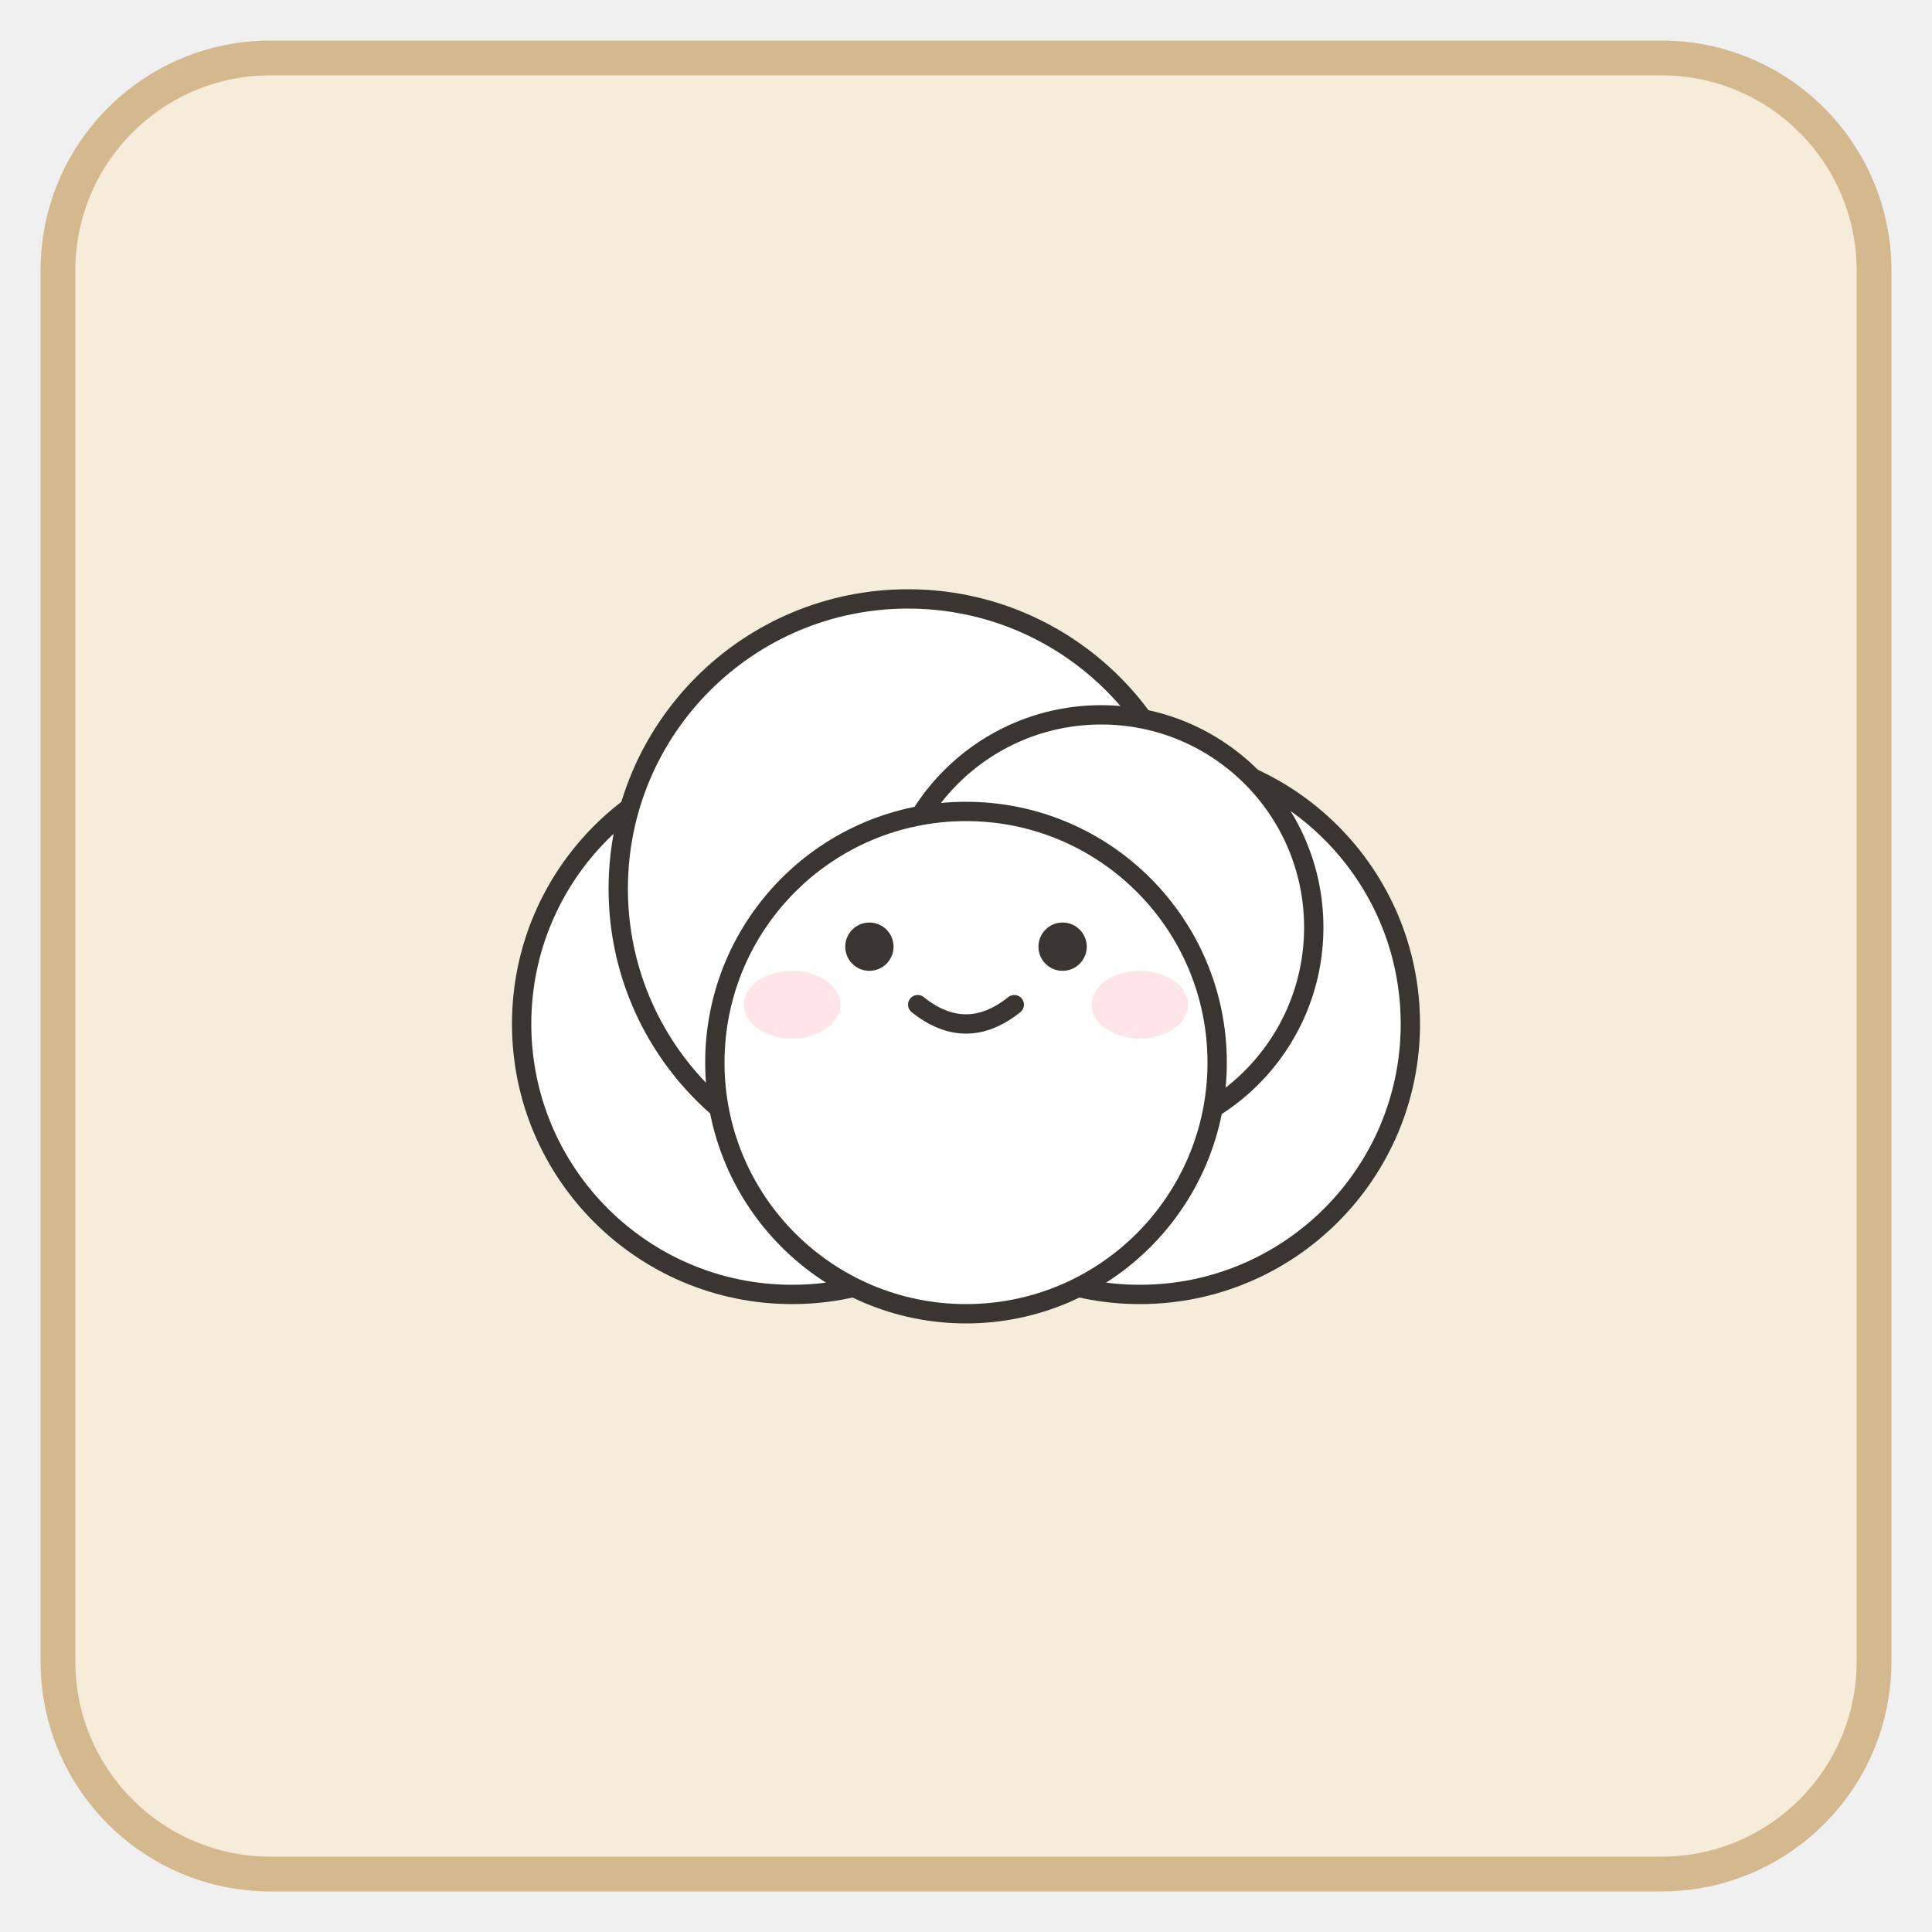
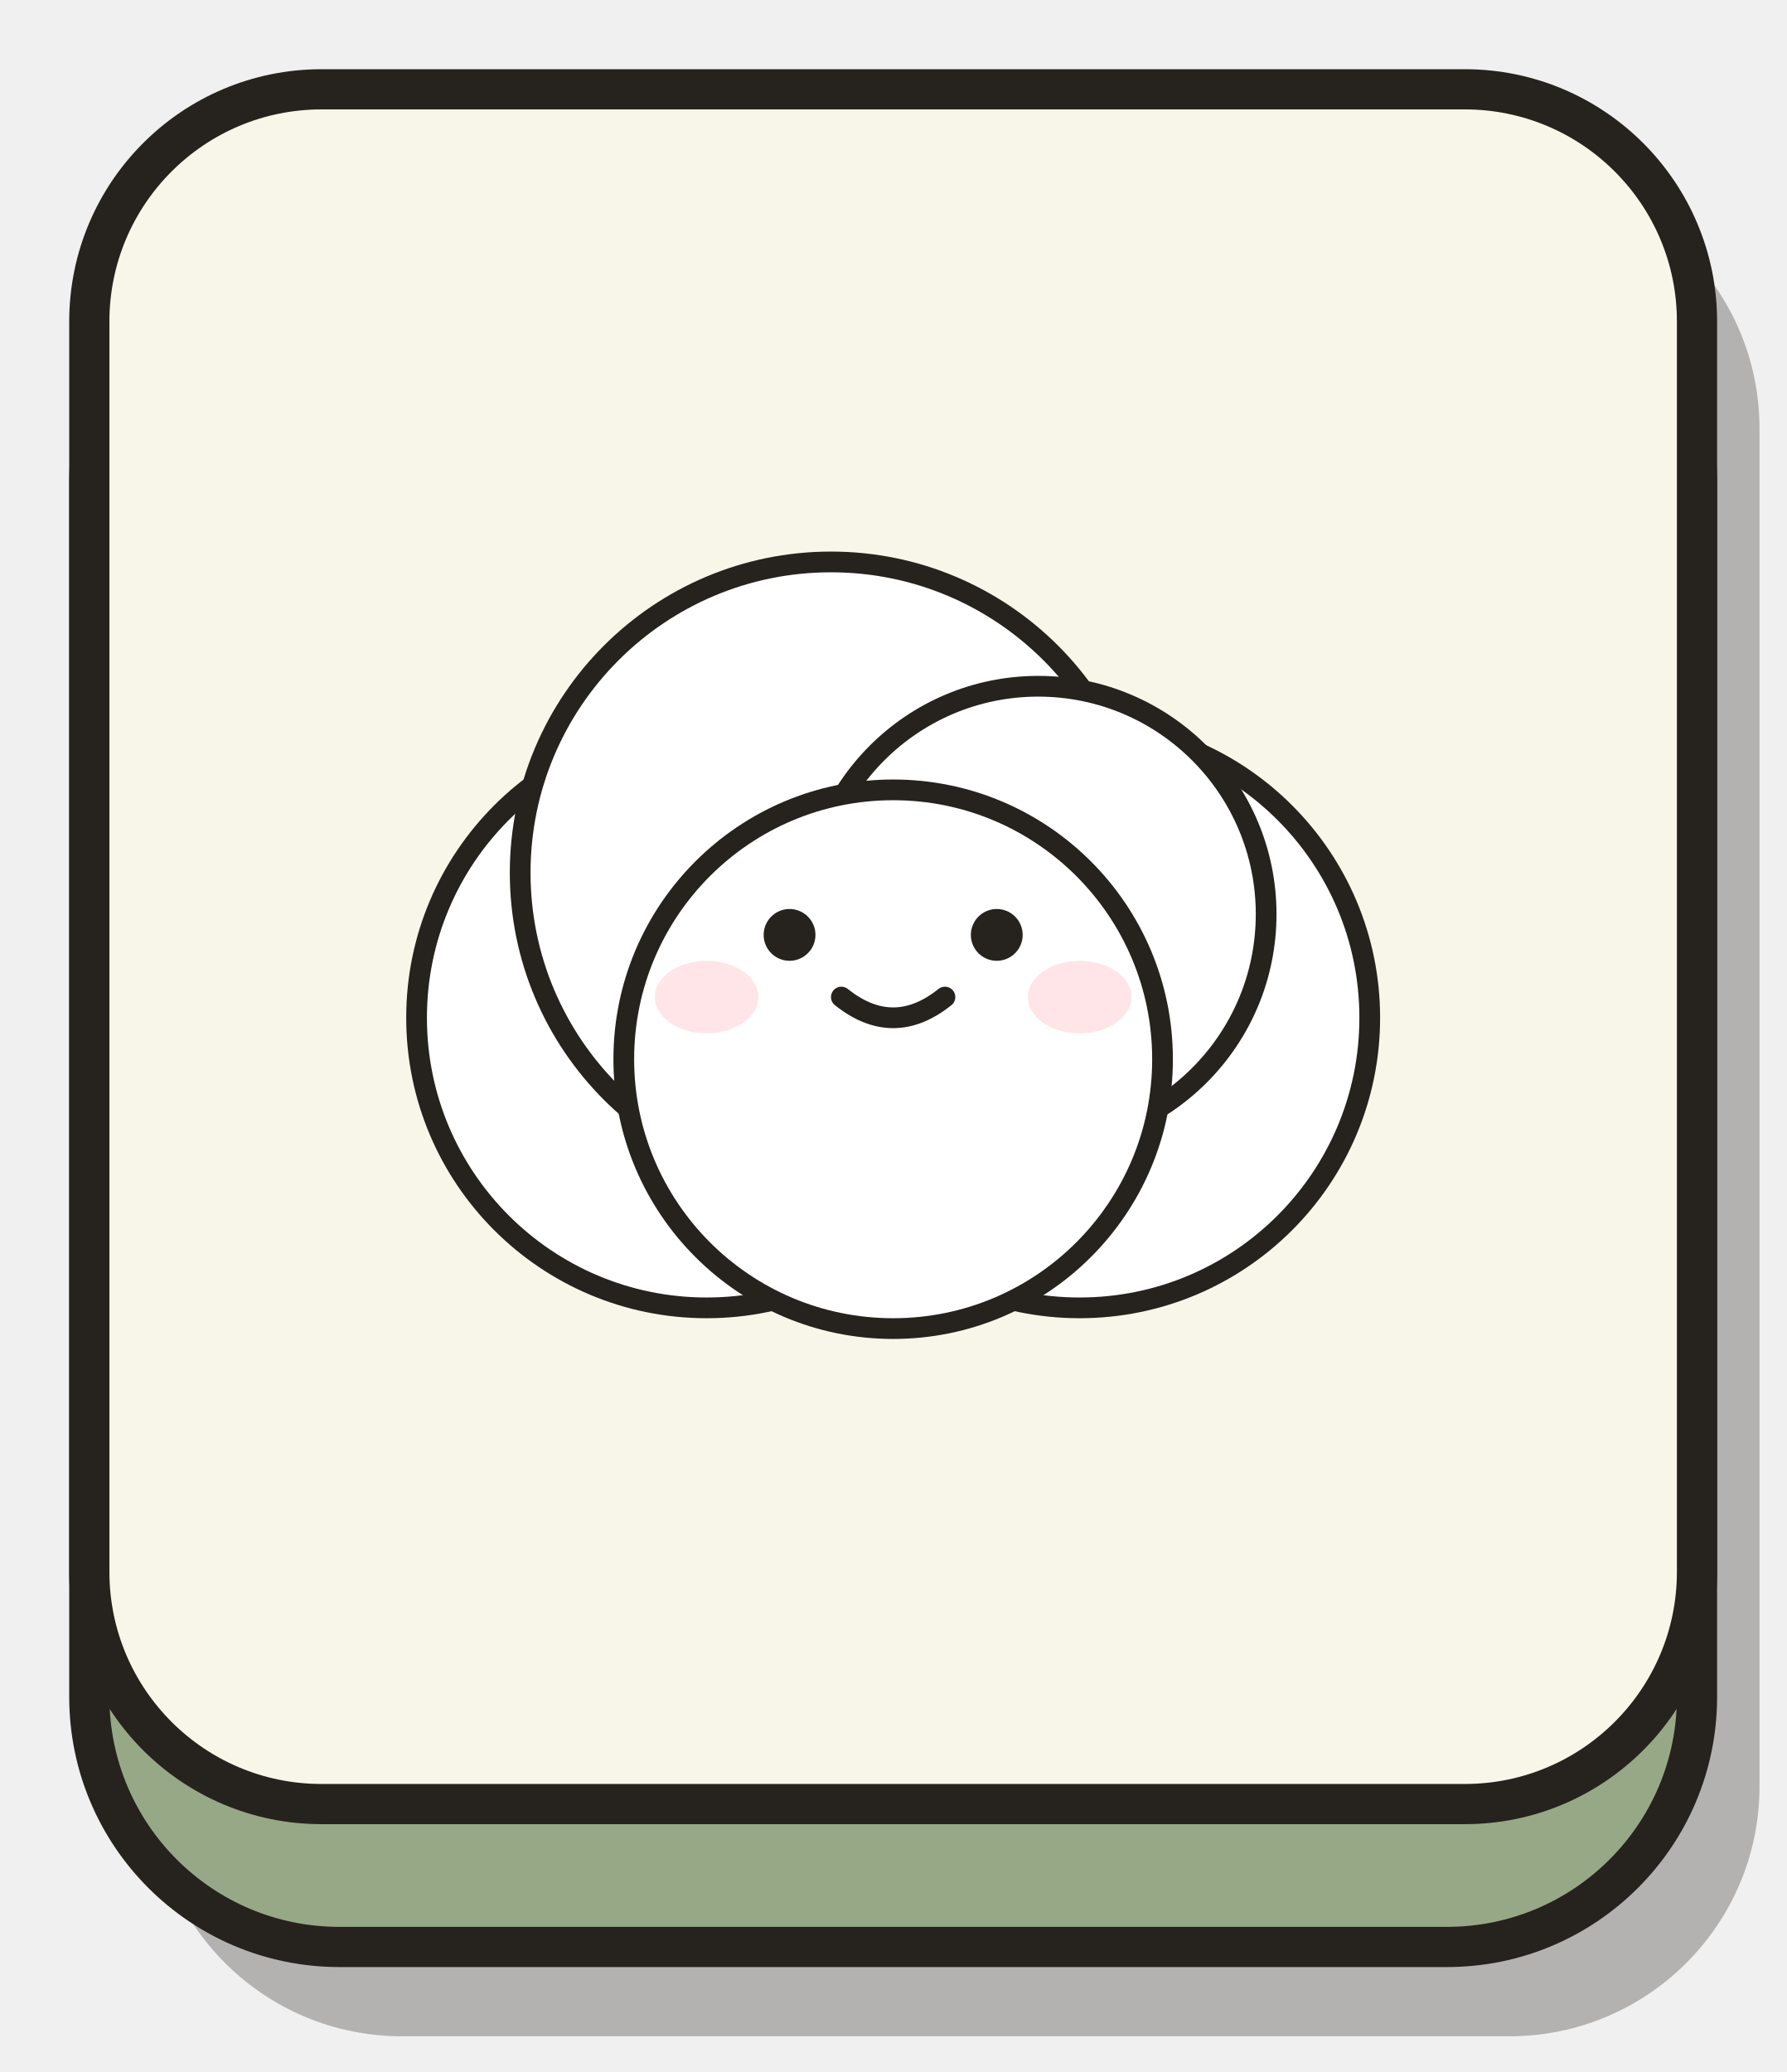
- <svg xmlns="http://www.w3.org/2000/svg" viewBox="0 0 200 200" width="200" height="200">
-   <rect x="6" y="6" width="188" height="188" rx="22" ry="22" fill="#F5EDD9" stroke="#D4B88E" stroke-width="3.6" />
-   <g transform="translate(0, 0)">
-     <circle cx="82" cy="106" r="28" fill="#FFFFFF" stroke="#3A3530" stroke-width="2" />
-     <circle cx="118" cy="106" r="28" fill="#FFFFFF" stroke="#3A3530" stroke-width="2" />
-     <circle cx="94" cy="92" r="30" fill="#FFFFFF" stroke="#3A3530" stroke-width="2" />
-     <circle cx="114" cy="96" r="22" fill="#FFFFFF" stroke="#3A3530" stroke-width="2" />
-     <circle cx="100" cy="110" r="26" fill="#FFFFFF" stroke="#3A3530" stroke-width="2" />
+ <svg xmlns="http://www.w3.org/2000/svg" viewBox="0 0 200 232" width="200" height="232">
+   <rect x="17" y="20" width="180" height="208" rx="28" ry="28" fill="#26221E" opacity="0.30" />
+   <rect x="10" y="26" width="180" height="192" rx="28" ry="28" fill="#97A886" stroke="#26221E" stroke-width="4.5" />
+   <rect x="10" y="10" width="180" height="192" rx="26" ry="26" fill="#F8F6E8" stroke="#26221E" stroke-width="4.5" />
+   <g transform="translate(100, 107) scale(1.16) translate(-100, -100)">
+     <circle cx="82" cy="106" r="28" fill="#FFFFFF" stroke="#26221E" stroke-width="2" />
+     <circle cx="118" cy="106" r="28" fill="#FFFFFF" stroke="#26221E" stroke-width="2" />
+     <circle cx="94" cy="92" r="30" fill="#FFFFFF" stroke="#26221E" stroke-width="2" />
+     <circle cx="114" cy="96" r="22" fill="#FFFFFF" stroke="#26221E" stroke-width="2" />
+     <circle cx="100" cy="110" r="26" fill="#FFFFFF" stroke="#26221E" stroke-width="2" />
    <clipPath id="cloudClip">
      <use href="#cloudBody" />
    </clipPath>
    <defs>
      <g id="cloudBody">
-         <circle cx="82" cy="106" r="28" fill="#FFFFFF" stroke="#3A3530" stroke-width="2" />
-         <circle cx="118" cy="106" r="28" fill="#FFFFFF" stroke="#3A3530" stroke-width="2" />
-         <circle cx="94" cy="92" r="30" fill="#FFFFFF" stroke="#3A3530" stroke-width="2" />
-         <circle cx="114" cy="96" r="22" fill="#FFFFFF" stroke="#3A3530" stroke-width="2" />
-         <circle cx="100" cy="110" r="26" fill="#FFFFFF" stroke="#3A3530" stroke-width="2" />
+         <circle cx="82" cy="106" r="28" fill="#FFFFFF" stroke="#26221E" stroke-width="2" />
+         <circle cx="118" cy="106" r="28" fill="#FFFFFF" stroke="#26221E" stroke-width="2" />
+         <circle cx="94" cy="92" r="30" fill="#FFFFFF" stroke="#26221E" stroke-width="2" />
+         <circle cx="114" cy="96" r="22" fill="#FFFFFF" stroke="#26221E" stroke-width="2" />
+         <circle cx="100" cy="110" r="26" fill="#FFFFFF" stroke="#26221E" stroke-width="2" />
      </g>
    </defs>
    <rect x="60" y="100" width="80" height="40" fill="#C5E8F4" opacity="0.25" clip-path="url(#cloudClip)" />
-     <circle cx="90" cy="98" r="2.5" fill="#3A3530" />
-     <circle cx="110" cy="98" r="2.5" fill="#3A3530" />
-     <path d="M95,104 Q100,108 105,104" fill="none" stroke="#3A3530" stroke-width="2" stroke-linecap="round" />
+     <circle cx="90" cy="98" r="2.5" fill="#26221E" />
+     <circle cx="110" cy="98" r="2.5" fill="#26221E" />
+     <path d="M95,104 Q100,108 105,104" fill="none" stroke="#26221E" stroke-width="2" stroke-linecap="round" />
    <ellipse cx="82" cy="104" rx="5" ry="3.5" fill="#FFB5BA" opacity="0.35" />
    <ellipse cx="118" cy="104" rx="5" ry="3.5" fill="#FFB5BA" opacity="0.35" />
  </g>
</svg>
